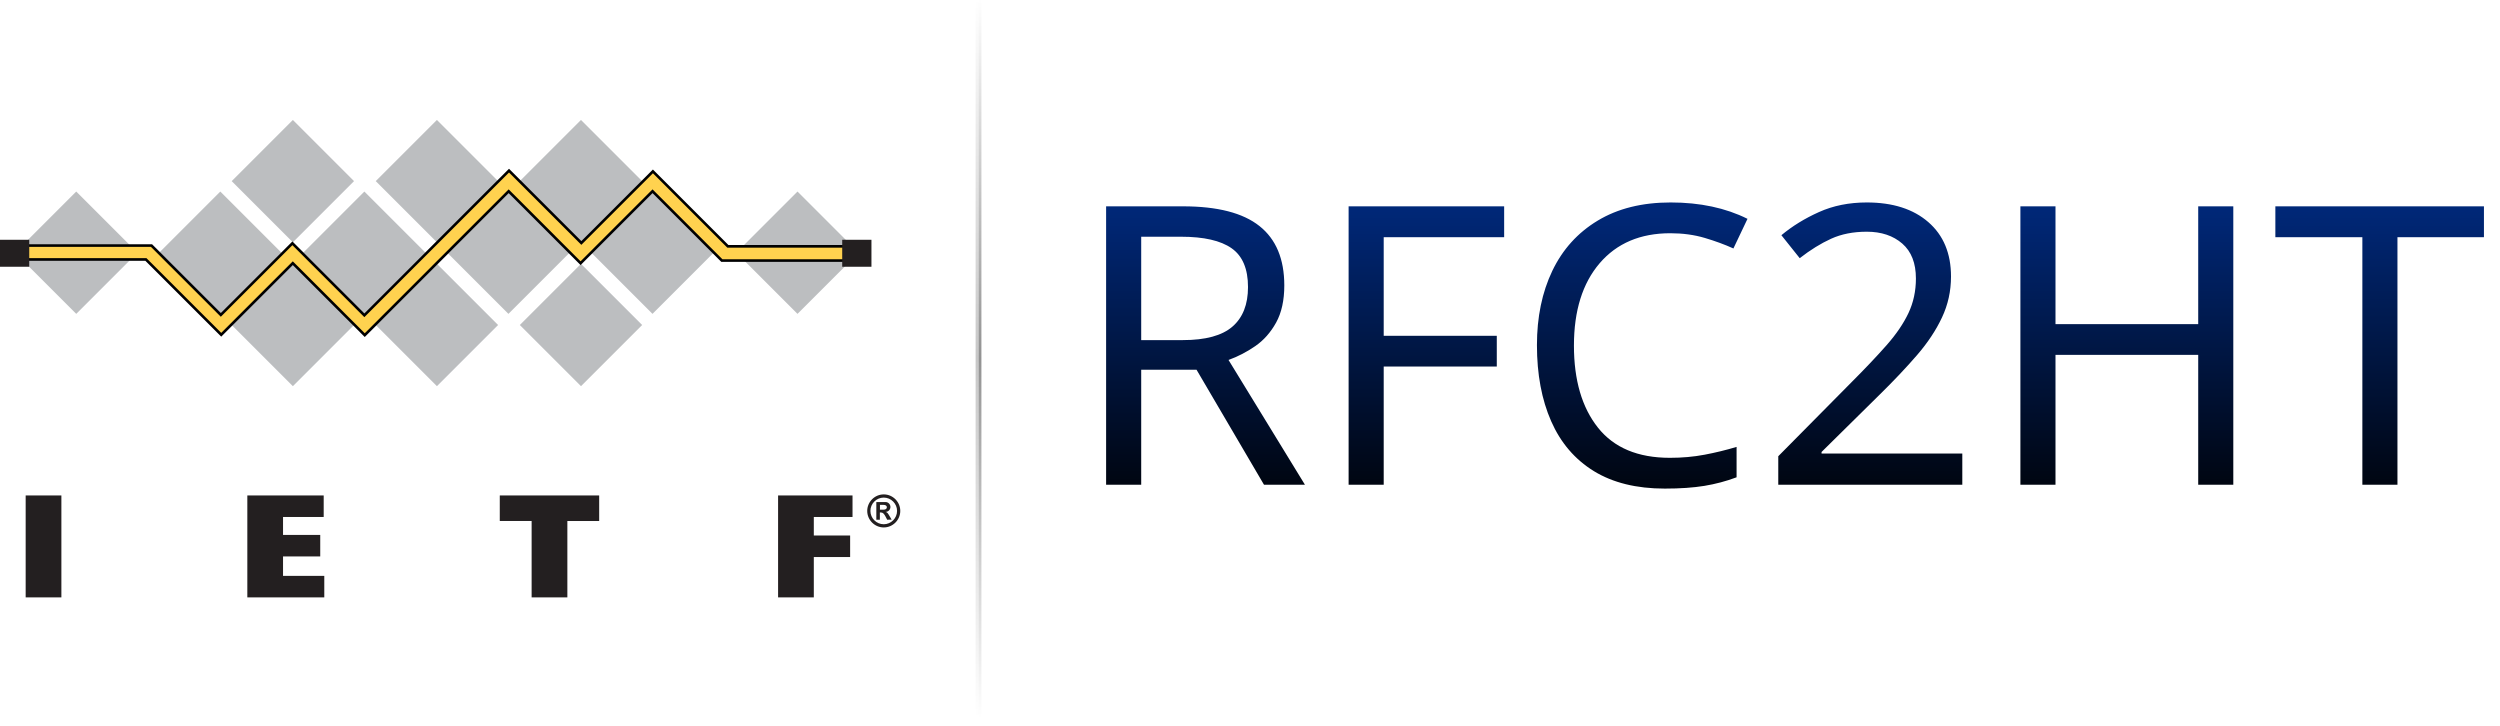
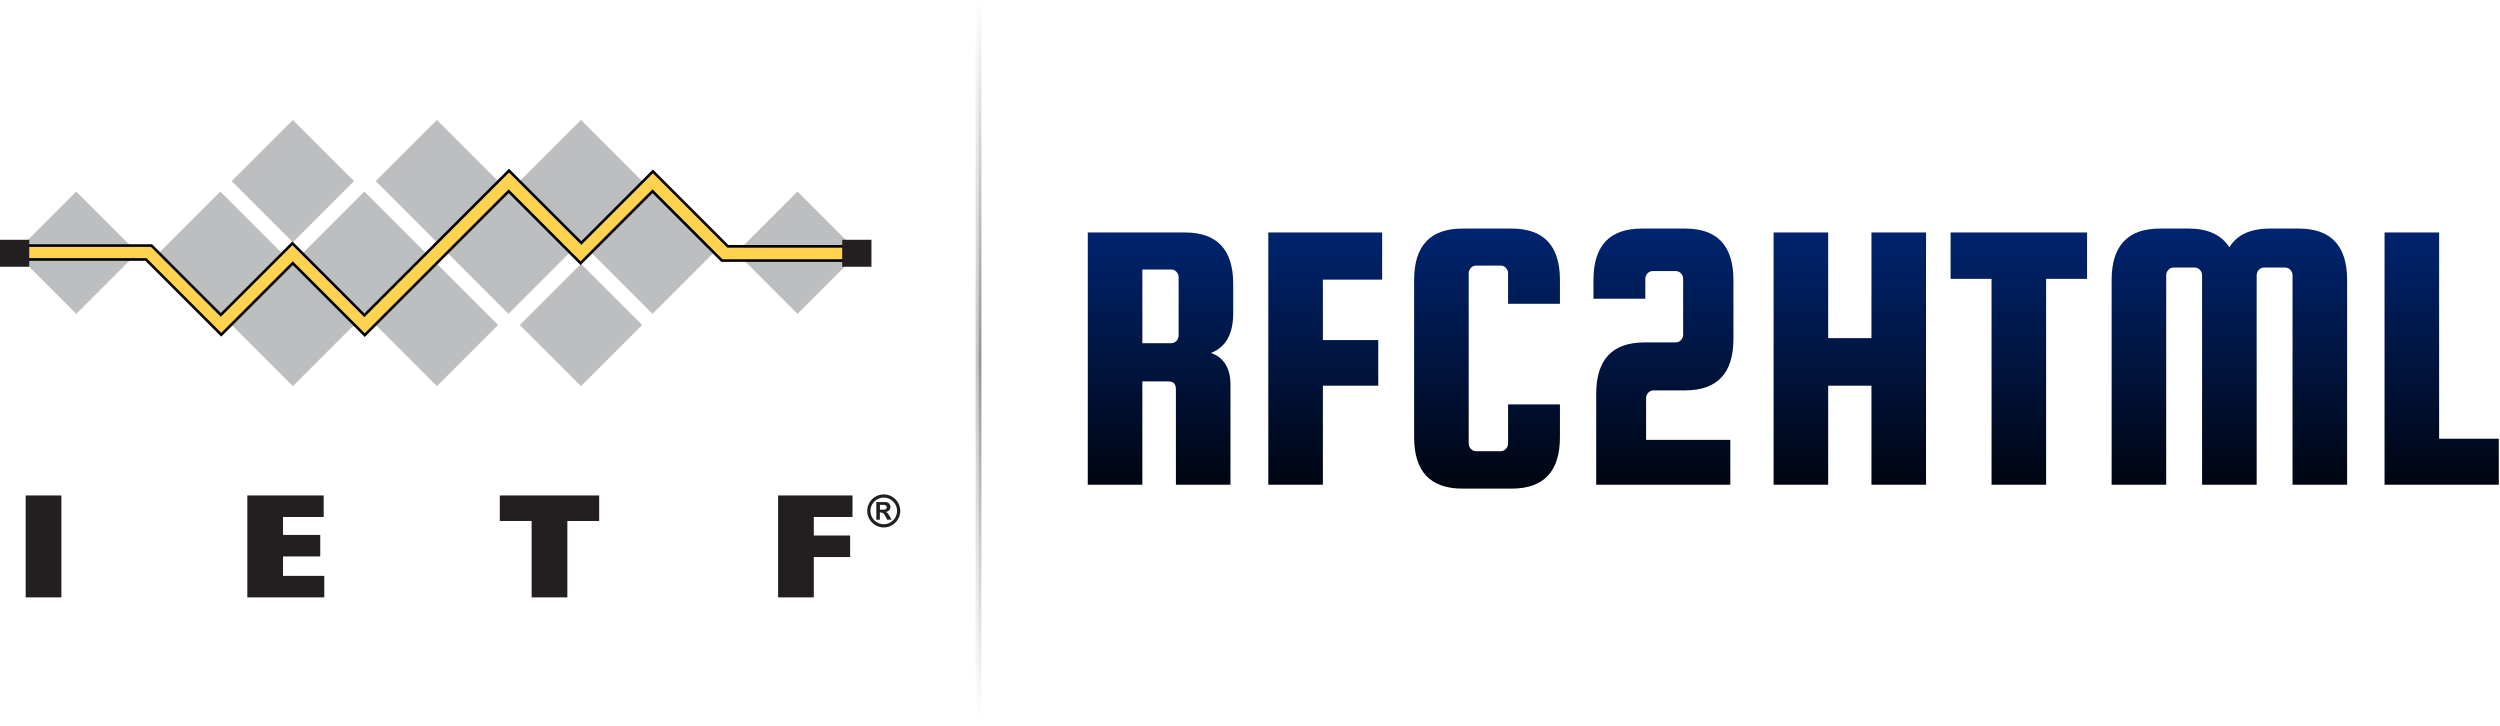
<svg xmlns="http://www.w3.org/2000/svg" width="100%" height="100%" viewBox="0 0 861 250" version="1.1" xml:space="preserve" style="fill-rule:evenodd;clip-rule:evenodd;">
  <g transform="matrix(1.39872,0,0,1.39872,-433.548,-258.273)">
-     <text x="573px" y="304px" style="font-family:'SquadaOne-Regular', 'Squada One';font-size:96px;fill:url(#_Linear1);">RFC2HTML</text>
+     <path d="M591.24,278.56L591.24,304L577.8,304L577.8,241.888L601.704,241.888C609.64,241.888 613.608,246.112 613.608,254.56L613.608,261.76C613.608,266.88 611.784,270.144 608.136,271.552C611.336,272.704 612.936,275.328 612.936,279.424L612.936,304L599.496,304L599.496,280.48C599.496,279.2 598.888,278.56 597.672,278.56L591.24,278.56ZM591.24,251.008L591.24,269.152L598.344,269.152C598.856,269.152 599.288,268.96 599.64,268.576C599.992,268.192 600.168,267.744 600.168,267.232L600.168,252.928C600.168,252.416 599.992,251.968 599.64,251.584C599.288,251.2 598.856,251.008 598.344,251.008L591.24,251.008Z" style="fill:url(#_Linear1);fill-rule:nonzero;" />
+     <path d="M635.688,279.616L635.688,304L622.248,304L622.248,241.888L650.28,241.888L650.28,253.504L635.688,253.504L635.688,268.384L649.32,268.384L649.32,279.616L635.688,279.616Z" style="fill:url(#_Linear2);fill-rule:nonzero;" />
+     <path d="M681.288,293.824L681.288,284.224L694.056,284.224L694.056,292.288C694.056,300.736 690.088,304.96 682.152,304.96L670.056,304.96C662.12,304.96 658.152,300.736 658.152,292.288L658.152,253.6C658.152,245.152 662.12,240.928 670.056,240.928L682.152,240.928C690.088,240.928 694.056,245.152 694.056,253.6L694.056,259.456L681.288,259.456L681.288,251.968C681.288,251.456 681.112,251.008 680.76,250.624C680.408,250.24 679.976,250.048 679.464,250.048L673.416,250.048C672.904,250.048 672.472,250.24 672.12,250.624C671.768,251.008 671.592,251.456 671.592,251.968L671.592,293.824C671.592,294.336 671.768,294.784 672.12,295.168C672.472,295.552 672.904,295.744 673.416,295.744L679.464,295.744C679.976,295.744 680.408,295.552 680.76,295.168C681.112,294.784 681.288,294.336 681.288,293.824Z" style="fill:url(#_Linear3);fill-rule:nonzero;" />
+     <path d="M715.272,282.688L715.272,292.96L736.008,292.96L736.008,304L702.984,304L702.984,281.632C702.984,273.184 706.952,268.96 714.888,268.96L722.568,268.96C723.08,268.96 723.512,268.768 723.864,268.384C724.216,268 724.392,267.552 724.392,267.04L724.392,253.312C724.392,252.8 724.216,252.352 723.864,251.968C723.512,251.584 723.08,251.392 722.568,251.392L716.904,251.392C716.392,251.392 715.96,251.584 715.608,251.968C715.256,252.352 715.08,252.8 715.08,253.312L715.08,258.208L702.312,258.208L702.312,253.6C702.312,245.152 706.28,240.928 714.216,240.928L724.872,240.928C732.808,240.928 736.776,245.152 736.776,253.6L736.776,268.096C736.776,276.544 732.808,280.768 724.872,280.768L717.096,280.768C716.584,280.768 716.152,280.96 715.8,281.344C715.448,281.728 715.272,282.176 715.272,282.688Z" style="fill:url(#_Linear4);fill-rule:nonzero;" />
+     <path d="M760.104,279.616L760.104,304L746.664,304L746.664,241.888L760.104,241.888L760.104,267.904L770.76,267.904L770.76,241.888L784.2,241.888L784.2,304L770.76,304L770.76,279.616L760.104,279.616Z" style="fill:url(#_Linear5);fill-rule:nonzero;" />
+     <path d="M790.248,253.312L790.248,241.888L823.848,241.888L823.848,253.312L813.768,253.312L813.768,304L800.328,304L800.328,253.312L790.248,253.312Z" style="fill:url(#_Linear6);fill-rule:nonzero;" />
+     <path d="M843.336,304L829.896,304L829.896,253.6C829.896,245.152 833.864,240.928 841.8,240.928L848.904,240.928C853.576,240.928 856.904,242.464 858.888,245.536C860.744,242.464 864.072,240.928 868.872,240.928L875.976,240.928C883.912,240.928 887.88,245.152 887.88,253.6L887.88,304L874.44,304L874.44,252.448C874.44,251.936 874.264,251.488 873.912,251.104C873.56,250.72 873.128,250.528 872.616,250.528L867.432,250.528C866.92,250.528 866.488,250.72 866.136,251.104C865.784,251.488 865.608,251.936 865.608,252.448L865.608,304L852.168,304L852.168,252.448C852.168,251.936 851.992,251.488 851.64,251.104C851.288,250.72 850.856,250.528 850.344,250.528L845.16,250.528C844.648,250.528 844.216,250.72 843.864,251.104C843.512,251.488 843.336,251.936 843.336,252.448L843.336,304Z" style="fill:url(#_Linear7);fill-rule:nonzero;" />
+     <path d="M910.536,292.672L925.224,292.672L925.224,304L897.096,304L897.096,241.888L910.536,241.888L910.536,292.672Z" style="fill:url(#_Linear8);fill-rule:nonzero;" />
  </g>
  <g transform="matrix(1,0,0,1,0,-90)">
    <g transform="matrix(0.0384615,0,0,1,323.077,0)">
-       <rect x="336" y="90" width="26" height="247" style="fill:url(#_Linear2);" />
+       <rect x="336" y="90" width="26" height="247" style="fill:url(#_Linear9);" />
    </g>
    <g transform="matrix(0.0384615,0,0,1,324.077,0)">
-       <rect x="336" y="90" width="26" height="247" style="fill:url(#_Linear3);" />
+       <rect x="336" y="90" width="26" height="247" style="fill:url(#_Linear10);" />
    </g>
  </g>
  <g transform="matrix(0.60874,0,0,0.60874,-179.578,38.2694)">
    <g id="squares" transform="matrix(1,0,0,1,295,5)">
      <g transform="matrix(0.707107,-0.707107,0.707107,0.707107,-270.59,-94.37)">
        <rect x="77.53" y="317.2" width="48.94" height="48.94" style="fill:rgb(188,190,192);" />
      </g>
      <g transform="matrix(0.707107,-0.707107,0.707107,0.707107,-151.08,194.17)">
        <rect x="485.59" y="317.2" width="48.94" height="48.94" style="fill:rgb(188,190,192);" />
      </g>
      <g transform="matrix(0.707107,-0.707107,0.707107,0.707107,-246.72,-36.73)">
        <rect x="159.04" y="317.2" width="48.94" height="48.94" style="fill:rgb(188,190,192);" />
      </g>
      <g transform="matrix(0.707107,-0.707107,0.707107,0.707107,-222.85,20.9)">
        <rect x="240.54" y="317.2" width="48.94" height="48.94" style="fill:rgb(188,190,192);" />
      </g>
      <g transform="matrix(0.707107,-0.707107,0.707107,0.707107,-198.98,78.53)">
        <rect x="322.05" y="317.2" width="48.94" height="48.94" style="fill:rgb(188,190,192);" />
      </g>
      <g transform="matrix(0.707107,-0.707107,0.707107,0.707107,-175.11,136.16)">
        <rect x="403.55" y="317.2" width="48.94" height="48.94" style="fill:rgb(188,190,192);" />
      </g>
      <g transform="matrix(0.707107,-0.707107,0.707107,0.707107,-263.62,4.28)">
        <rect x="200.09" y="358.11" width="48.94" height="48.94" style="fill:rgb(188,190,192);" />
      </g>
      <g transform="matrix(0.707107,-0.707107,0.707107,0.707107,-239.75,61.9)">
        <rect x="281.59" y="358.11" width="48.94" height="48.94" style="fill:rgb(188,190,192);" />
      </g>
      <g transform="matrix(0.707107,-0.707107,0.707107,0.707107,-215.88,119.53)">
        <rect x="363.09" y="358.11" width="48.94" height="48.94" style="fill:rgb(188,190,192);" />
      </g>
      <g transform="matrix(0.707107,-0.707107,0.707107,0.707107,-206.06,-19.57)">
        <rect x="200.09" y="276.7" width="48.94" height="48.94" style="fill:rgb(188,190,192);" />
      </g>
      <g transform="matrix(0.707107,-0.707107,0.707107,0.707107,-182.19,38.06)">
        <rect x="281.59" y="276.7" width="48.94" height="48.94" style="fill:rgb(188,190,192);" />
      </g>
      <g transform="matrix(0.707107,-0.707107,0.707107,0.707107,-158.32,95.69)">
        <rect x="363.09" y="276.7" width="48.94" height="48.94" style="fill:rgb(188,190,192);" />
      </g>
    </g>
    <g id="line" transform="matrix(1,0,0,1,295,5)">
      <path d="M14.49,71.07L85.72,71.07L124.93,110.28L165.43,69.79L206.14,110.51L287.98,28.67L328.9,69.59L369.39,29.1L411.79,71.5L481.33,71.5L481.33,79.55L408.4,79.55L369.18,40.33L328.47,81.04L287.77,40.33L206.36,121.74L165.65,81.04L125.16,121.53L82.54,78.92L14.06,78.92L14.49,71.07Z" style="fill:rgb(255,210,79);fill-rule:nonzero;stroke:black;stroke-width:1.5px;" />
      <rect x="0" y="67.79" width="16.54" height="15.26" style="fill:rgb(35,31,32);" />
      <rect x="476.49" y="67.79" width="16.54" height="15.26" style="fill:rgb(35,31,32);" />
    </g>
    <g id="text" transform="matrix(1,0,0,1,295,5)">
      <g transform="matrix(1,0,0,1,-58.87,-266.56)">
        <rect x="73.39" y="479" width="20.21" height="57.67" style="fill:rgb(35,31,32);fill-rule:nonzero;" />
      </g>
      <g transform="matrix(1,0,0,1,-58.87,-266.56)">
        <path d="M198.8,479L242,479L242,491.18L219,491.18L219,501.33L240.05,501.33L240.05,513.5L219,513.5L219,524.5L242.34,524.5L242.34,536.67L198.8,536.67L198.8,479Z" style="fill:rgb(35,31,32);fill-rule:nonzero;" />
      </g>
      <g transform="matrix(1,0,0,1,-58.87,-266.56)">
        <path d="M341.62,493.44L341.62,479L397.86,479L397.86,493.46L379.86,493.46L379.86,536.67L359.64,536.67L359.64,493.44L341.62,493.44Z" style="fill:rgb(35,31,32);fill-rule:nonzero;" />
      </g>
      <g transform="matrix(1,0,0,1,-58.87,-266.56)">
        <path d="M499.08,479L541.19,479L541.19,491.18L519.29,491.18L519.29,501.66L539.84,501.66L539.84,513.84L519.29,513.84L519.29,536.67L499.08,536.67L499.08,479Z" style="fill:rgb(35,31,32);fill-rule:nonzero;" />
      </g>
      <g transform="matrix(1,0,0,1,-58.87,-266.56)">
        <path d="M558.87,478.4C563.995,478.405 568.21,482.625 568.21,487.75C568.21,492.879 563.989,497.1 558.86,497.1C553.735,497.1 549.515,492.885 549.51,487.76C549.51,482.625 553.735,478.4 558.87,478.4ZM558.87,495.29C562.999,495.279 566.39,491.879 566.39,487.75C566.39,483.614 562.986,480.21 558.85,480.21C554.714,480.21 551.31,483.614 551.31,487.75C551.31,487.753 551.31,487.757 551.31,487.76C551.321,491.898 554.732,495.295 558.87,495.29ZM560.8,492.73L559.97,491.12C559.07,489.37 558.36,488.64 557.34,488.64L556.66,488.64L556.66,492.73L554.66,492.73L554.66,482.73L559.66,482.73C559.723,482.726 559.787,482.724 559.85,482.724C561.381,482.724 562.641,483.984 562.641,485.515C562.641,486.975 561.496,488.201 560.04,488.3L560.04,488.35C560.89,488.65 561.09,488.9 562.15,490.68L563.32,492.68L560.8,492.73ZM558.62,487.06C559.92,487.06 560.62,486.53 560.62,485.68C560.62,484.83 559.94,484.32 558.54,484.32L556.71,484.32L556.71,487.06L558.62,487.06Z" style="fill:rgb(35,31,32);fill-rule:nonzero;" />
      </g>
    </g>
  </g>
  <defs>
    <linearGradient id="_Linear1" x1="0" y1="0" x2="1" y2="0" gradientUnits="userSpaceOnUse" gradientTransform="matrix(4.92112e-15,80.368,-7.5457,4.62041e-16,939.048,235.264)">
-       <stop offset="0" style="stop-color:rgb(0,40,121);stop-opacity:1" />
+       <stop offset="0" style="stop-color:rgb(0,39,121);stop-opacity:1" />
      <stop offset="1" style="stop-color:black;stop-opacity:1" />
    </linearGradient>
-     <linearGradient id="_Linear2" x1="0" y1="0" x2="1" y2="0" gradientUnits="userSpaceOnUse" gradientTransform="matrix(1.51244e-14,247,-247,1.51244e-14,349,90)">
+     <linearGradient id="_Linear2" x1="0" y1="0" x2="1" y2="0" gradientUnits="userSpaceOnUse" gradientTransform="matrix(4.92112e-15,80.368,-7.5457,4.62041e-16,939.048,235.264)">
+       <stop offset="0" style="stop-color:rgb(0,39,121);stop-opacity:1" />
+       <stop offset="1" style="stop-color:black;stop-opacity:1" />
+     </linearGradient>
+     <linearGradient id="_Linear3" x1="0" y1="0" x2="1" y2="0" gradientUnits="userSpaceOnUse" gradientTransform="matrix(4.92112e-15,80.368,-7.5457,4.62041e-16,939.048,235.264)">
+       <stop offset="0" style="stop-color:rgb(0,39,121);stop-opacity:1" />
+       <stop offset="1" style="stop-color:black;stop-opacity:1" />
+     </linearGradient>
+     <linearGradient id="_Linear4" x1="0" y1="0" x2="1" y2="0" gradientUnits="userSpaceOnUse" gradientTransform="matrix(4.92112e-15,80.368,-7.5457,4.62041e-16,939.048,235.264)">
+       <stop offset="0" style="stop-color:rgb(0,39,121);stop-opacity:1" />
+       <stop offset="1" style="stop-color:black;stop-opacity:1" />
+     </linearGradient>
+     <linearGradient id="_Linear5" x1="0" y1="0" x2="1" y2="0" gradientUnits="userSpaceOnUse" gradientTransform="matrix(4.92112e-15,80.368,-7.5457,4.62041e-16,939.048,235.264)">
+       <stop offset="0" style="stop-color:rgb(0,39,121);stop-opacity:1" />
+       <stop offset="1" style="stop-color:black;stop-opacity:1" />
+     </linearGradient>
+     <linearGradient id="_Linear6" x1="0" y1="0" x2="1" y2="0" gradientUnits="userSpaceOnUse" gradientTransform="matrix(4.92112e-15,80.368,-7.5457,4.62041e-16,939.048,235.264)">
+       <stop offset="0" style="stop-color:rgb(0,39,121);stop-opacity:1" />
+       <stop offset="1" style="stop-color:black;stop-opacity:1" />
+     </linearGradient>
+     <linearGradient id="_Linear7" x1="0" y1="0" x2="1" y2="0" gradientUnits="userSpaceOnUse" gradientTransform="matrix(4.92112e-15,80.368,-7.5457,4.62041e-16,939.048,235.264)">
+       <stop offset="0" style="stop-color:rgb(0,39,121);stop-opacity:1" />
+       <stop offset="1" style="stop-color:black;stop-opacity:1" />
+     </linearGradient>
+     <linearGradient id="_Linear8" x1="0" y1="0" x2="1" y2="0" gradientUnits="userSpaceOnUse" gradientTransform="matrix(4.92112e-15,80.368,-7.5457,4.62041e-16,939.048,235.264)">
+       <stop offset="0" style="stop-color:rgb(0,39,121);stop-opacity:1" />
+       <stop offset="1" style="stop-color:black;stop-opacity:1" />
+     </linearGradient>
+     <linearGradient id="_Linear9" x1="0" y1="0" x2="1" y2="0" gradientUnits="userSpaceOnUse" gradientTransform="matrix(1.51244e-14,247,-247,1.51244e-14,349,90)">
      <stop offset="0" style="stop-color:white;stop-opacity:1" />
      <stop offset="0.5" style="stop-color:rgb(199,199,199);stop-opacity:1" />
      <stop offset="1" style="stop-color:white;stop-opacity:1" />
    </linearGradient>
-     <linearGradient id="_Linear3" x1="0" y1="0" x2="1" y2="0" gradientUnits="userSpaceOnUse" gradientTransform="matrix(1.51244e-14,247,-247,1.51244e-14,349,90)">
+     <linearGradient id="_Linear10" x1="0" y1="0" x2="1" y2="0" gradientUnits="userSpaceOnUse" gradientTransform="matrix(1.51244e-14,247,-247,1.51244e-14,349,90)">
      <stop offset="0" style="stop-color:white;stop-opacity:1" />
      <stop offset="0.5" style="stop-color:rgb(146,146,146);stop-opacity:1" />
      <stop offset="1" style="stop-color:white;stop-opacity:1" />
    </linearGradient>
  </defs>
</svg>
